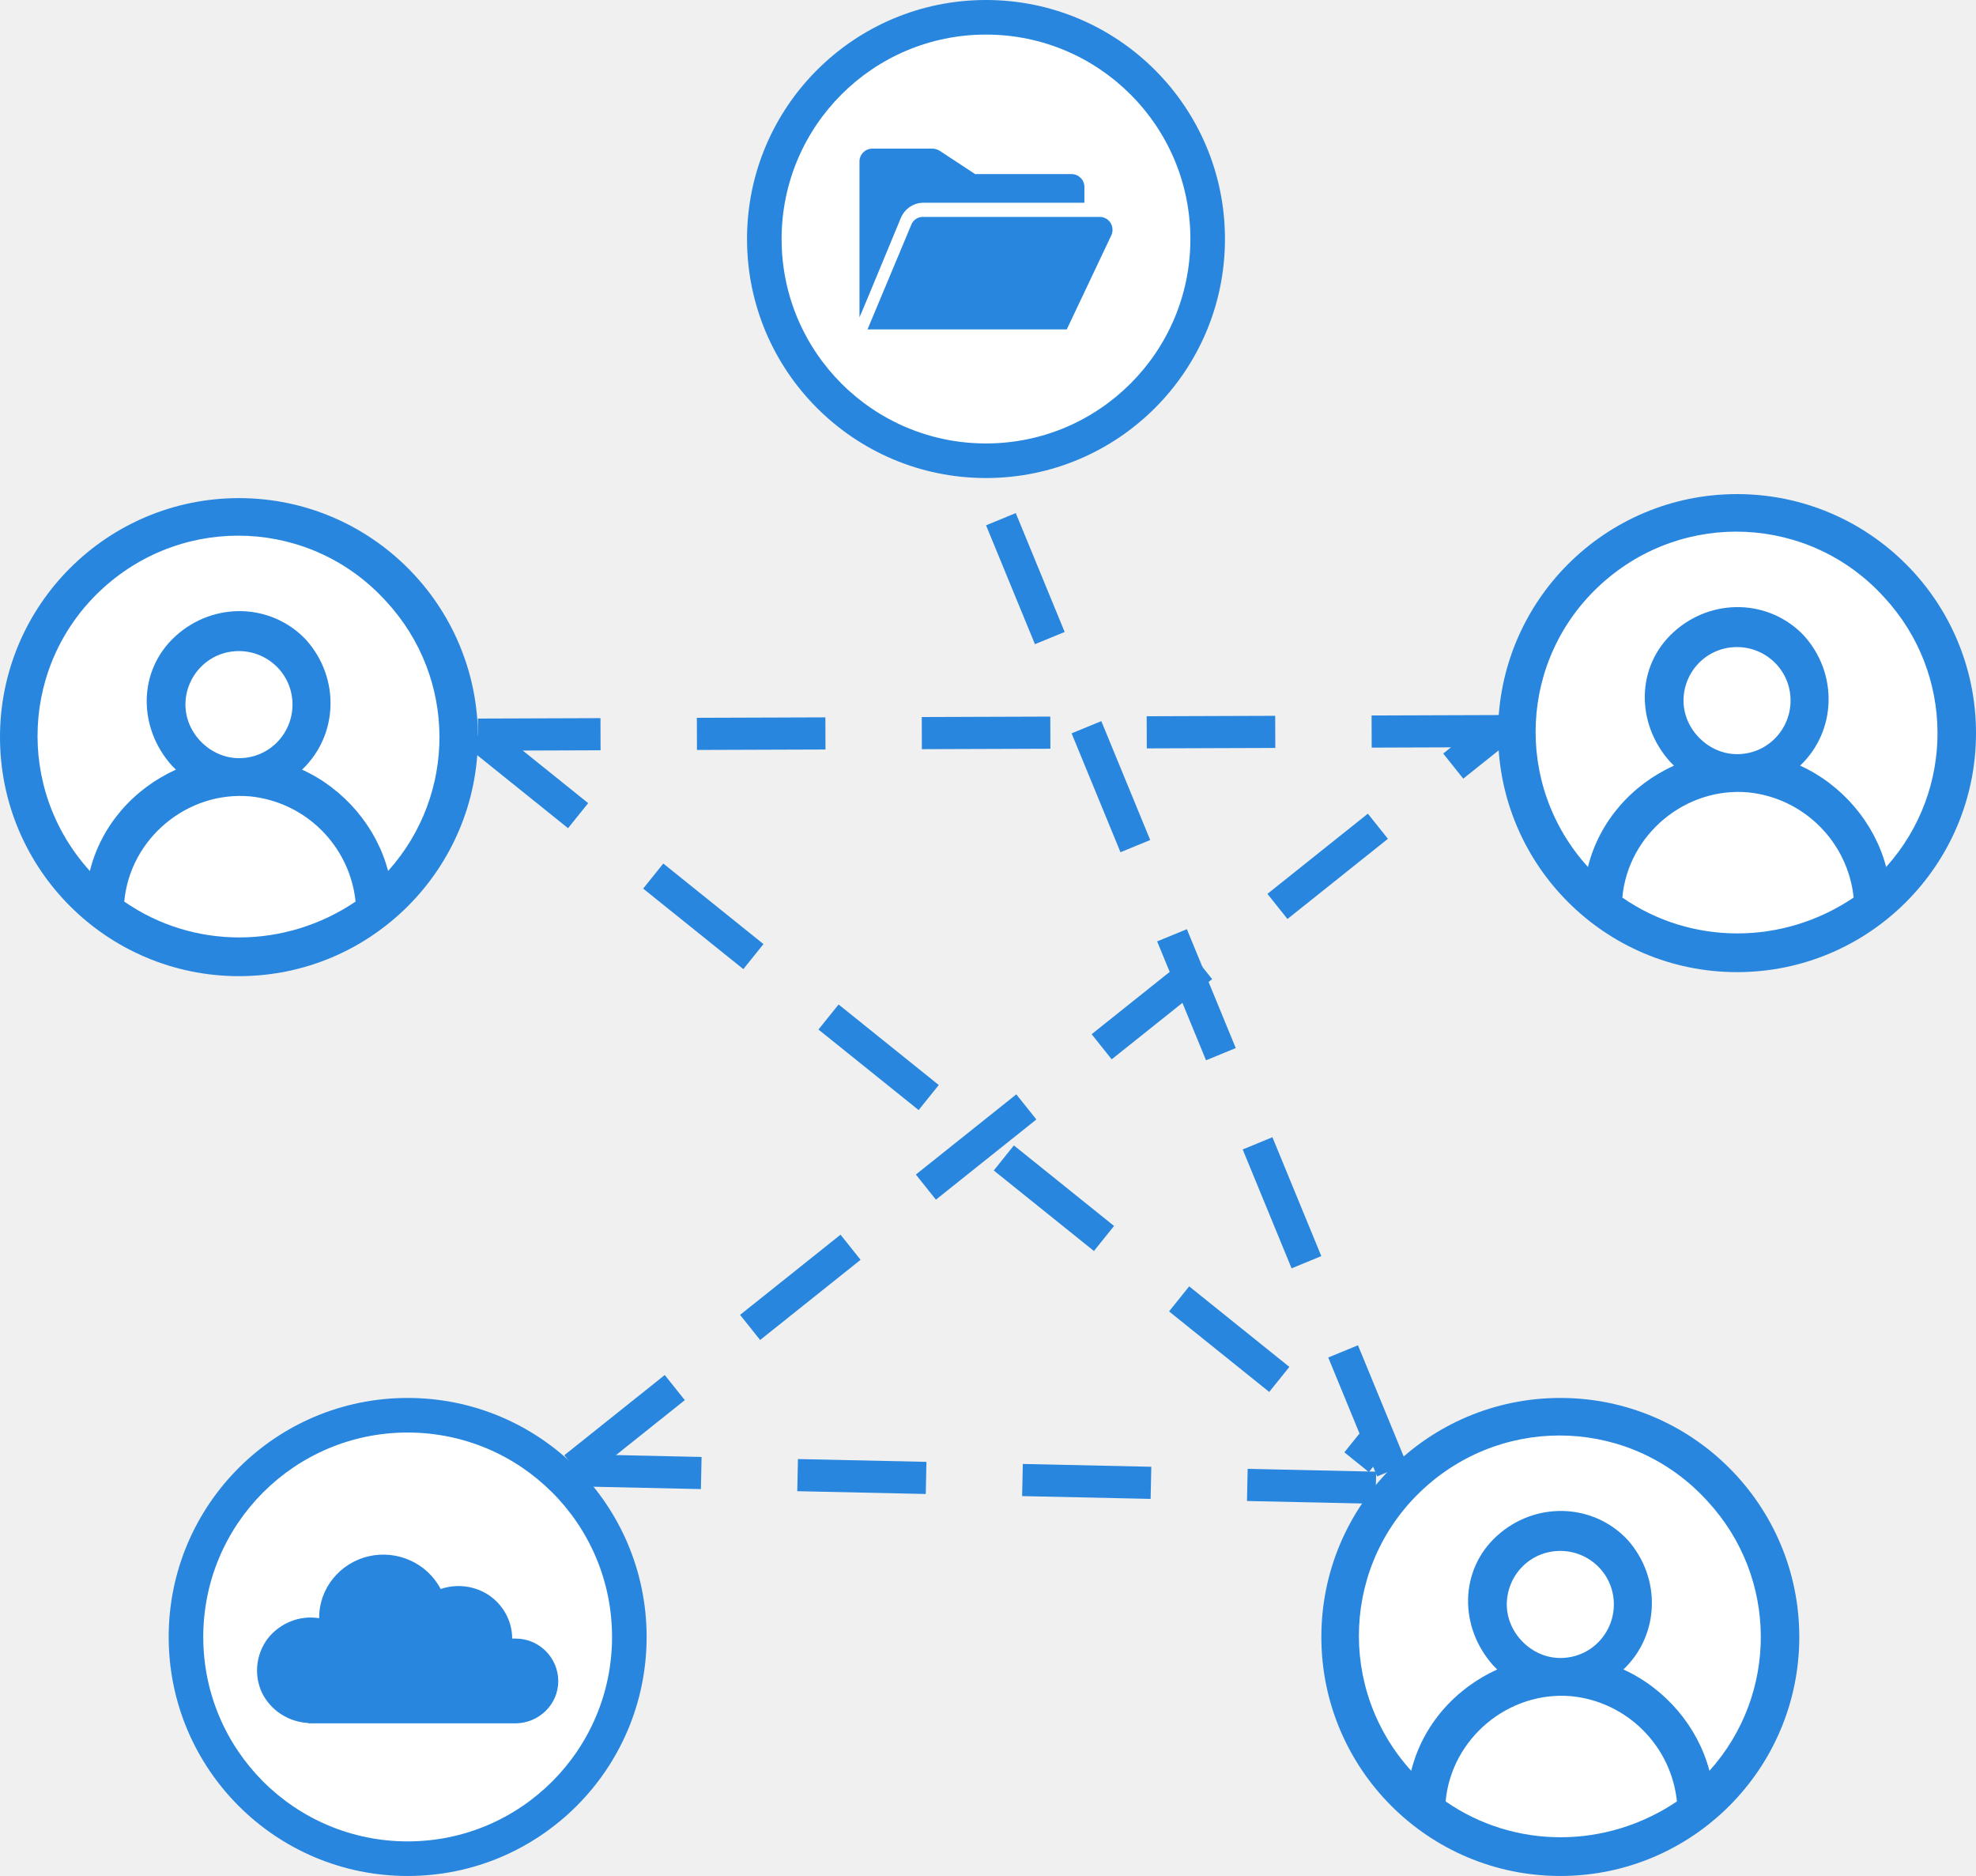
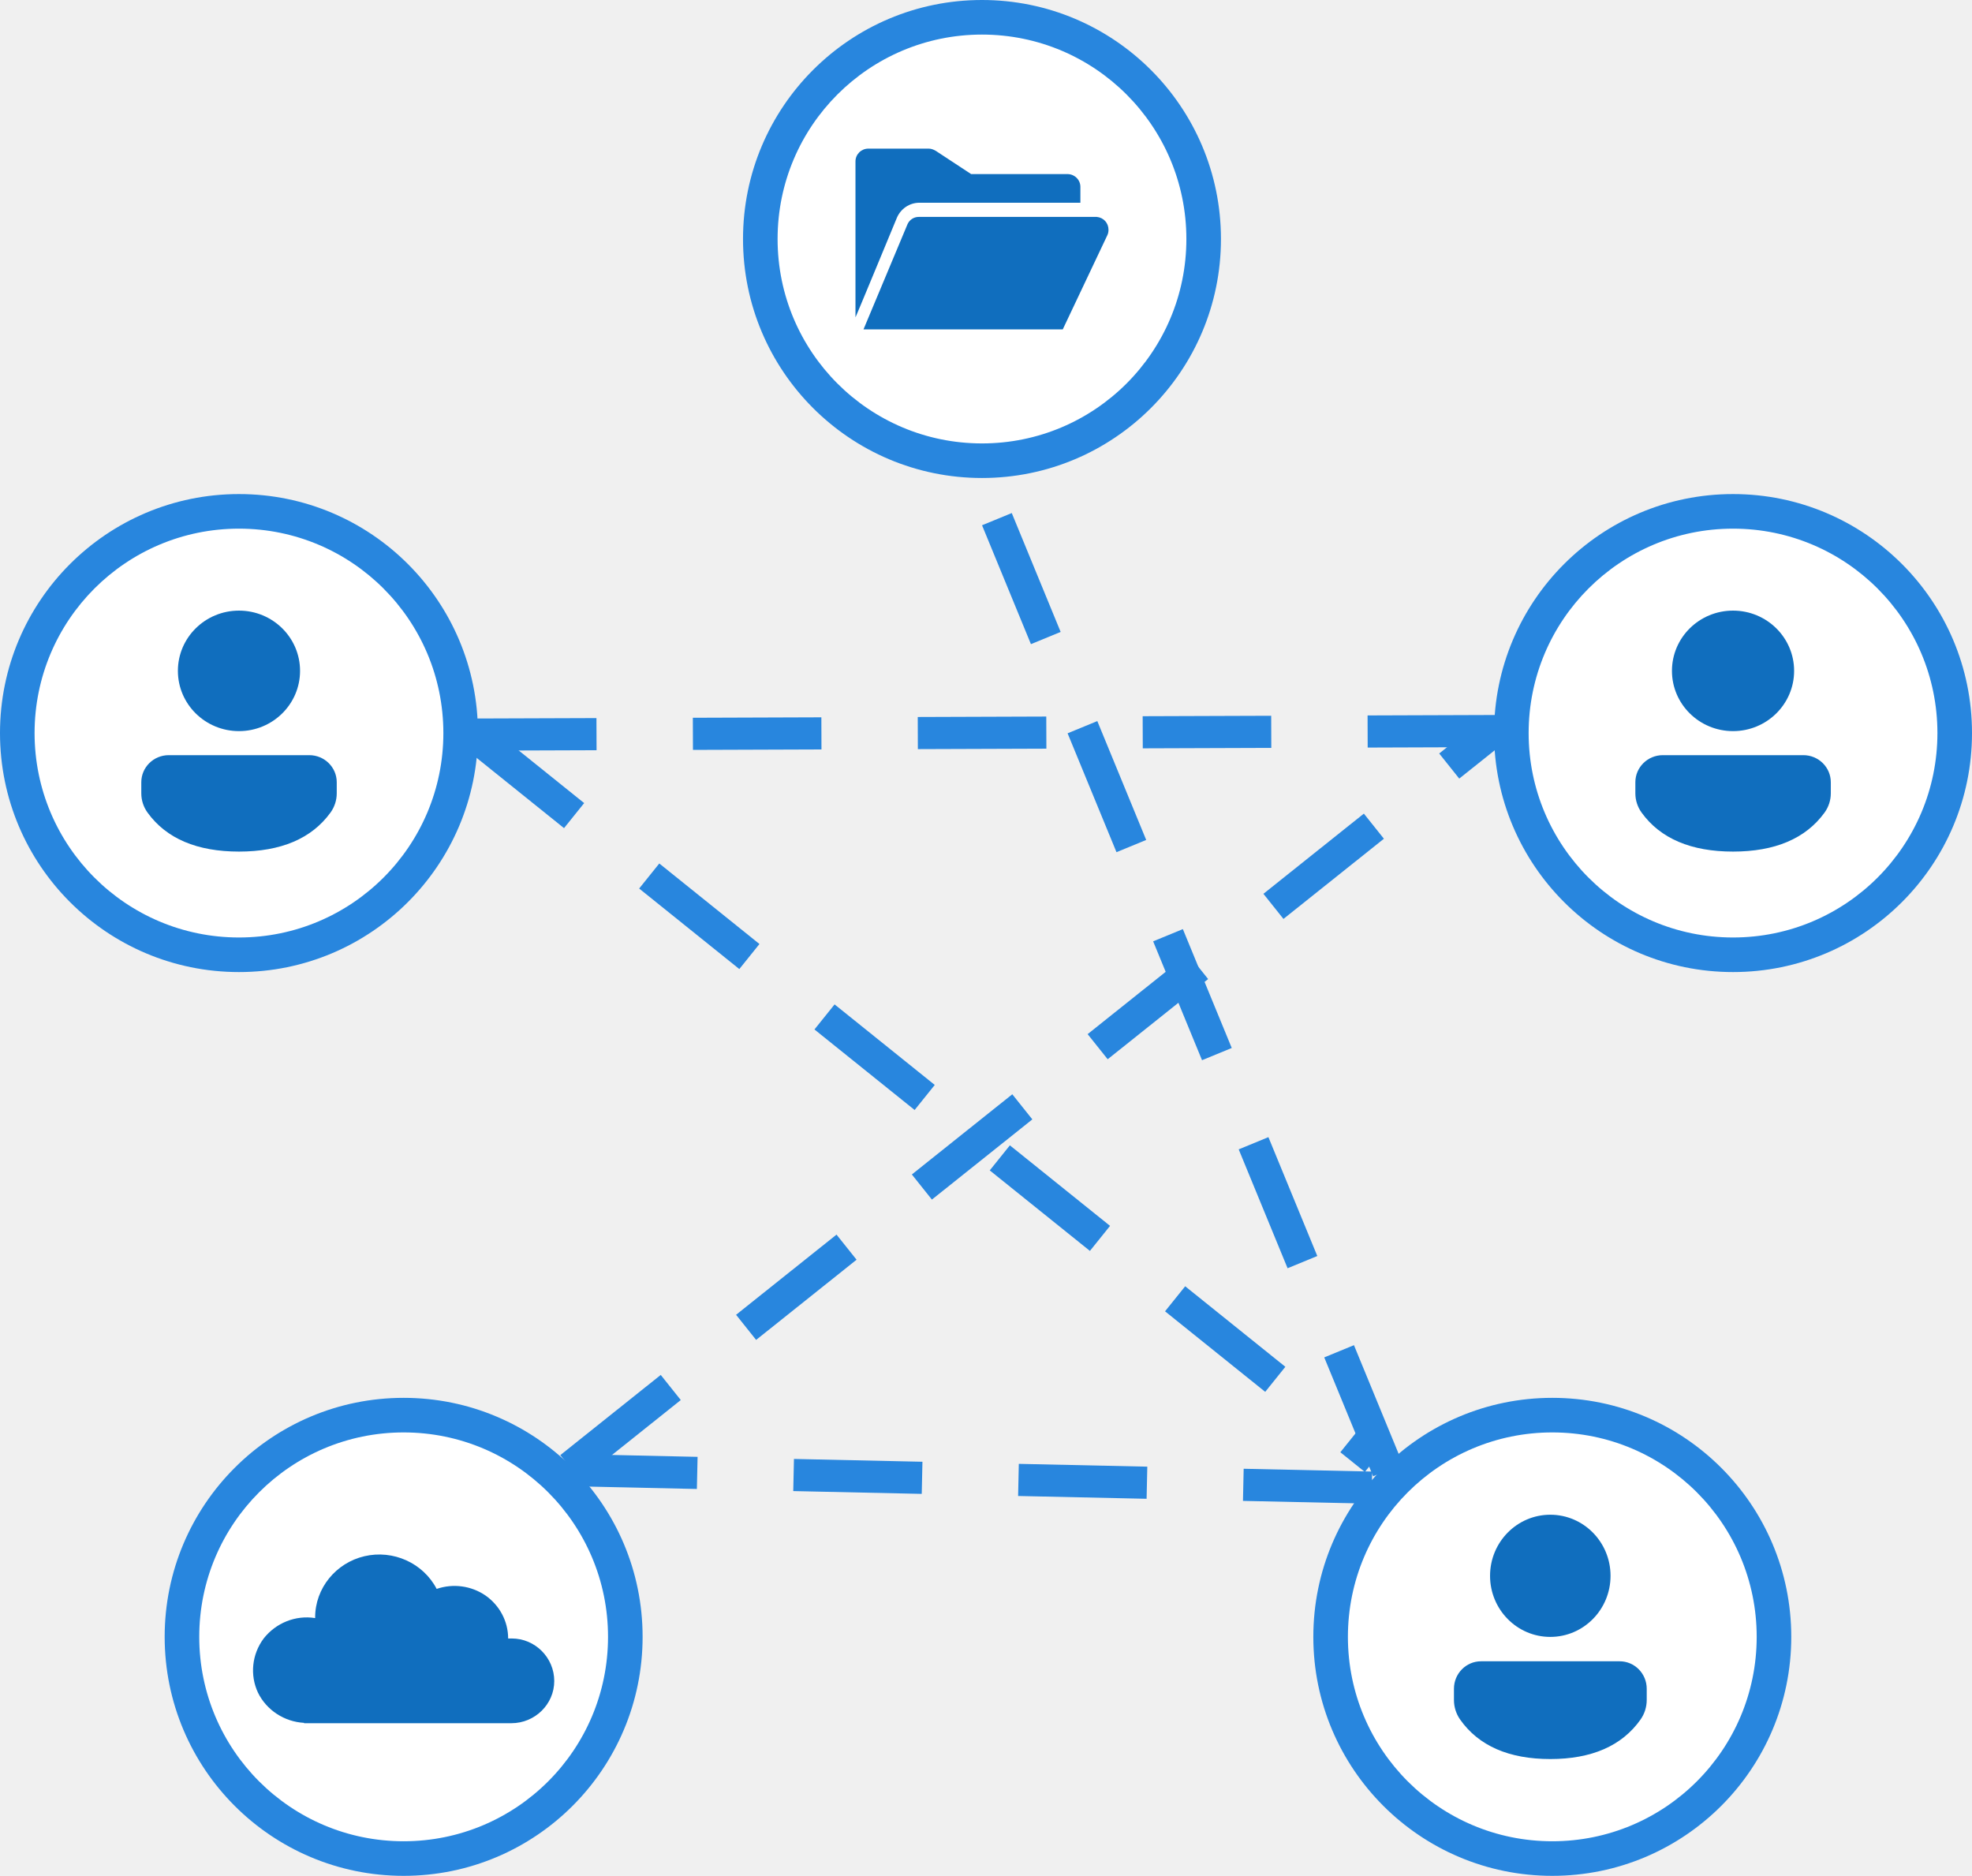
- <svg xmlns="http://www.w3.org/2000/svg" width="125.522mm" height="119.144mm" viewBox="0 0 125.522 119.144" version="1.1" id="svg1">
+ <svg xmlns="http://www.w3.org/2000/svg" width="125.126mm" height="119.01mm" viewBox="0 0 125.126 119.01" version="1.1" id="svg1">
  <defs id="defs1" />
-   <g id="layer1" transform="translate(-44.46985,-81.5155)">
-     <g transform="matrix(0.2551265,0,0,0.2551265,-88.45103,60.34)" id="g18">
-       <path d="m 527,266 c 0,-29.823 24.4,-54 54.5,-54 30.099,0 54.5,24.177 54.5,54 0,29.823 -24.401,54 -54.5,54 -30.1,0 -54.5,-24.177 -54.5,-54 z" fill="#ffffff" fill-rule="evenodd" id="path1" />
-       <path d="m 853,490 c 0,-29.823 24.4,-54 54.5,-54 30.099,0 54.5,24.177 54.5,54 0,29.823 -24.401,54 -54.5,54 -30.1,0 -54.5,-24.177 -54.5,-54 z" fill="#ffffff" fill-rule="evenodd" id="path2" />
-       <path d="m 568,490 c 0,-29.823 24.4,-54 54.5,-54 30.099,0 54.5,24.177 54.5,54 0,29.823 -24.401,54 -54.5,54 -30.1,0 -54.5,-24.177 -54.5,-54 z" fill="#ffffff" fill-rule="evenodd" id="path3" />
-       <path d="m 712,141.5 c 0,-30.1 24.177,-54.5 54,-54.5 29.823,0 54,24.4 54,54.5 0,30.1 -24.177,54.5 -54,54.5 -29.823,0 -54,-24.4 -54,-54.5 z" fill="#ffffff" fill-rule="evenodd" id="path4" />
-       <path d="m 898,266 c 0,-29.823 24.177,-54 54,-54 29.823,0 54,24.177 54,54 0,29.823 -24.177,54 -54,54 -29.823,0 -54,-24.177 -54,-54 z" fill="#ffffff" fill-rule="evenodd" id="path5" />
+   <g id="layer1" transform="translate(-58.7375,-96.8375)">
+     <g transform="matrix(0.2548392,0,0,0.2548392,-74.28854,75.68585)" id="g28">
+       <path d="m 527,265 c 0,-29.823 24.177,-54 54,-54 29.823,0 54,24.177 54,54 0,29.823 -24.177,54 -54,54 -29.823,0 -54,-24.177 -54,-54 z" fill="#ffffff" fill-rule="evenodd" id="path1" />
+       <path d="m 854,491 c 0,-29.823 24.177,-54 54,-54 29.823,0 54,24.177 54,54 0,29.823 -24.177,54 -54,54 -29.823,0 -54,-24.177 -54,-54 z" fill="#ffffff" fill-rule="evenodd" id="path2" />
+       <path d="m 568,491 c 0,-29.823 24.4,-54 54.5,-54 30.099,0 54.5,24.177 54.5,54 0,29.823 -24.401,54 -54.5,54 -30.1,0 -54.5,-24.177 -54.5,-54 z" fill="#ffffff" fill-rule="evenodd" id="path3" />
+       <path d="m 712,142 c 0,-29.823 24.177,-54 54,-54 29.823,0 54,24.177 54,54 0,29.823 -24.177,54 -54,54 -29.823,0 -54,-24.177 -54,-54 z" fill="#ffffff" fill-rule="evenodd" id="path4" />
+       <path d="m 900,265 c 0,-29.823 24.177,-54 54,-54 29.823,0 54,24.177 54,54 0,29.823 -24.177,54 -54,54 -29.823,0 -54,-24.177 -54,-54 z" fill="#ffffff" fill-rule="evenodd" id="path5" />
      <path d="m 563,490.5 c 0,-32.861 26.639,-59.5 59.5,-59.5 32.861,0 59.5,26.639 59.5,59.5 0,32.861 -26.639,59.5 -59.5,59.5 -32.861,0 -59.5,-26.639 -59.5,-59.5 z m 8.609,0 c 0,28.107 22.784,50.891 50.891,50.891 28.107,0 50.891,-22.784 50.891,-50.891 0,-28.107 -22.784,-50.892 -50.891,-50.892 -28.107,0 -50.891,22.785 -50.891,50.892 z" fill="#2886de" fill-rule="evenodd" id="path6" />
-       <path d="m 649.41,490.906 c -0.267,0 -0.623,0 -0.889,0 0,0 0,0 0,0 0,-4.289 -2.136,-8.228 -5.607,-10.678 -3.559,-2.451 -8.098,-3.064 -12.191,-1.663 -3.382,-6.477 -10.857,-9.803 -17.976,-8.14 -7.119,1.663 -12.28,7.965 -12.28,15.229 0,0 0,0.088 0,0.175 -4.894,-0.787 -9.789,1.226 -12.814,5.077 -2.937,3.939 -3.471,9.103 -1.424,13.479 2.135,4.377 6.585,7.265 11.479,7.528 V 512 h 51.613 c 5.874,0 10.679,-4.727 10.679,-10.503 0,-5.777 -4.716,-10.591 -10.59,-10.591 z" fill="#2886de" fill-rule="evenodd" id="path7" />
-       <path d="m 580.5,207 c -32.844,0 -59.5,26.656 -59.5,59.5 0,32.844 26.656,59.5 59.5,59.5 32.844,0 59.5,-26.656 59.5,-59.5 0,-32.844 -26.656,-59.5 -59.5,-59.5 z m -28.56,100.436 c 1.428,-15.708 15.708,-27.608 31.416,-26.18 13.804,1.428 24.752,12.376 26.18,26.18 -17.612,11.9 -40.46,11.9 -57.596,0 z m 15.232,-49.028 c 0,-7.14 5.712,-13.328 13.328,-13.328 7.14,0 13.328,5.712 13.328,13.328 0,7.14 -5.712,13.328 -13.328,13.328 -7.14,0 -13.328,-6.188 -13.328,-13.328 z m 50.456,41.412 c -2.856,-10.948 -10.948,-20.468 -21.42,-25.228 9.044,-8.568 9.52,-22.848 0.952,-32.368 -8.568,-9.044 -22.848,-9.52 -32.368,-0.952 -9.52,8.568 -9.52,22.848 -0.952,32.368 0.476,0.476 0.952,0.952 0.952,0.952 -10.472,4.76 -18.564,13.804 -21.42,25.228 -18.564,-20.468 -17.136,-51.884 3.332,-70.448 20.468,-18.564 51.884,-17.136 70.448,3.332 17.612,19.04 17.612,48.076 0.476,67.116 z" fill="#2886de" fill-rule="evenodd" id="path8" />
-       <path d="m 953.5,206 c -32.844,0 -59.5,26.656 -59.5,59.5 0,32.844 26.656,59.5 59.5,59.5 32.844,0 59.5,-26.656 59.5,-59.5 0,-32.844 -26.656,-59.5 -59.5,-59.5 z m -28.56,100.436 c 1.428,-15.708 15.708,-27.608 31.416,-26.18 13.804,1.428 24.752,12.376 26.18,26.18 -17.612,11.9 -40.46,11.9 -57.596,0 z m 15.232,-49.028 c 0,-7.14 5.712,-13.328 13.328,-13.328 7.14,0 13.328,5.712 13.328,13.328 0,7.14 -5.712,13.328 -13.328,13.328 -7.14,0 -13.328,-6.188 -13.328,-13.328 z m 50.456,41.412 c -2.856,-10.948 -10.948,-20.468 -21.42,-25.228 9.044,-8.568 9.52,-22.848 0.952,-32.368 -8.568,-9.044 -22.848,-9.52 -32.368,-0.952 -9.52,8.568 -9.52,22.848 -0.952,32.368 0.476,0.476 0.952,0.952 0.952,0.952 -10.472,4.76 -18.564,13.804 -21.42,25.228 -18.564,-20.468 -17.136,-51.884 3.332,-70.448 20.468,-18.564 51.884,-17.136 70.448,3.332 17.608,19.04 17.608,48.076 0.476,67.116 z" fill="#2886de" fill-rule="evenodd" id="path9" />
-       <path d="M 707,142.5 C 707,109.639 733.639,83 766.5,83 799.361,83 826,109.639 826,142.5 826,175.361 799.361,202 766.5,202 733.639,202 707,175.361 707,142.5 Z m 8.609,0 c 0,28.107 22.784,50.892 50.891,50.892 28.107,0 50.891,-22.785 50.891,-50.892 0,-28.107 -22.784,-50.892 -50.891,-50.892 -28.107,0 -50.891,22.785 -50.891,50.892 z" fill="#2886de" fill-rule="evenodd" id="path10" />
-       <path d="M 750.92,133.471 H 791 v -3.962 c 0,-1.743 -1.44,-3.169 -3.2,-3.169 h -24 L 755,120.555 C 754.44,120.238 753.88,120 753.24,120 H 738.2 c -1.76,0 -3.2,1.426 -3.2,3.17 v 38.829 c 0,0.159 10.32,-24.803 10.32,-24.803 0.96,-2.219 3.12,-3.725 5.6,-3.725 z" fill="#2886de" fill-rule="evenodd" id="path11" />
-       <path d="m 798,140.2 c 0,-1.68 -1.22,-3.04 -2.928,-3.2 h -44.327 c -1.22,0 -2.277,0.72 -2.765,1.76 L 737,165 h 49.613 l 11.062,-23.36 c 0.244,-0.48 0.325,-0.96 0.325,-1.44 z" fill="#2886de" fill-rule="evenodd" id="path12" />
-       <path d="M 0,0 229.746,183.384" stroke="#2886de" stroke-width="8" stroke-linejoin="round" stroke-miterlimit="10" stroke-dasharray="32, 24" fill="none" fill-rule="evenodd" transform="matrix(1,0,0,-1,664,448.384)" id="path13" />
-       <path d="M 0,0 254.52,0.878" stroke="#2886de" stroke-width="8" stroke-linejoin="round" stroke-miterlimit="10" stroke-dasharray="32, 24" fill="none" fill-rule="evenodd" transform="matrix(-1,0,0,1,894.52,265)" id="path14" />
-       <path d="M 640,266 864.334,446.33" stroke="#2886de" stroke-width="8" stroke-linejoin="round" stroke-miterlimit="10" stroke-dasharray="32, 24" fill="none" fill-rule="evenodd" id="path15" />
-       <path d="M 867.589,449.004 766,202" stroke="#2886de" stroke-width="8" stroke-linejoin="round" stroke-miterlimit="10" stroke-dasharray="32, 24" fill="none" fill-rule="evenodd" id="path16" />
-       <path d="M 863.561,453.352 664,449" stroke="#2886de" stroke-width="8" stroke-linejoin="round" stroke-miterlimit="10" stroke-dasharray="32, 24" fill="none" fill-rule="evenodd" id="path17" />
-       <path d="m 909.5,431 c -32.844,0 -59.5,26.656 -59.5,59.5 0,32.844 26.656,59.5 59.5,59.5 32.844,0 59.5,-26.656 59.5,-59.5 0,-32.844 -26.656,-59.5 -59.5,-59.5 z m -28.56,100.436 c 1.428,-15.708 15.708,-27.608 31.416,-26.18 13.804,1.428 24.752,12.376 26.18,26.18 -17.612,11.9 -40.46,11.9 -57.596,0 z m 15.232,-49.028 c 0,-7.14 5.712,-13.328 13.328,-13.328 7.14,0 13.328,5.712 13.328,13.328 0,7.14 -5.712,13.328 -13.328,13.328 -7.14,0 -13.328,-6.188 -13.328,-13.328 z m 50.456,41.412 c -2.856,-10.948 -10.948,-20.468 -21.42,-25.228 9.044,-8.568 9.52,-22.848 0.952,-32.368 -8.568,-9.044 -22.848,-9.52 -32.368,-0.952 -9.52,8.568 -9.52,22.848 -0.952,32.368 0.476,0.476 0.952,0.952 0.952,0.952 -10.472,4.76 -18.564,13.804 -21.42,25.228 -18.564,-20.468 -17.136,-51.884 3.332,-70.448 20.468,-18.564 51.884,-17.136 70.448,3.332 17.612,19.04 17.612,48.076 0.476,67.116 z" fill="#2886de" fill-rule="evenodd" id="path18" />
+       <path d="m 649.41,490.906 c -0.267,0 -0.623,0 -0.889,0 0,0 0,0 0,0 0,-4.289 -2.136,-8.228 -5.607,-10.678 -3.559,-2.451 -8.098,-3.064 -12.191,-1.663 -3.382,-6.477 -10.857,-9.803 -17.976,-8.14 -7.119,1.663 -12.28,7.965 -12.28,15.229 0,0 0,0.088 0,0.175 -4.894,-0.787 -9.789,1.226 -12.814,5.077 -2.937,3.939 -3.471,9.103 -1.424,13.479 2.135,4.377 6.585,7.265 11.479,7.528 V 512 h 51.613 c 5.874,0 10.679,-4.727 10.679,-10.503 0,-5.777 -4.716,-10.591 -10.59,-10.591 z" fill="#106ebe" fill-rule="evenodd" id="path7" />
+       <path d="M 707,142.5 C 707,109.639 733.639,83 766.5,83 799.361,83 826,109.639 826,142.5 826,175.361 799.361,202 766.5,202 733.639,202 707,175.361 707,142.5 Z m 8.609,0 c 0,28.107 22.784,50.892 50.891,50.892 28.107,0 50.891,-22.785 50.891,-50.892 0,-28.107 -22.784,-50.892 -50.891,-50.892 -28.107,0 -50.891,22.785 -50.891,50.892 z" fill="#2886de" fill-rule="evenodd" id="path8" />
+       <path d="M 750.92,133.471 H 791 v -3.962 c 0,-1.743 -1.44,-3.169 -3.2,-3.169 h -24 L 755,120.555 C 754.44,120.238 753.88,120 753.24,120 H 738.2 c -1.76,0 -3.2,1.426 -3.2,3.17 v 38.829 c 0,0.159 10.32,-24.803 10.32,-24.803 0.96,-2.219 3.12,-3.725 5.6,-3.725 z" fill="#106ebe" fill-rule="evenodd" id="path9" />
+       <path d="m 798,140.2 c 0,-1.68 -1.22,-3.04 -2.928,-3.2 h -44.327 c -1.22,0 -2.277,0.72 -2.765,1.76 L 737,165 h 49.613 l 11.062,-23.36 c 0.244,-0.48 0.325,-0.96 0.325,-1.44 z" fill="#106ebe" fill-rule="evenodd" id="path10" />
+       <path d="M 0,0 229.746,183.384" stroke="#2886de" stroke-width="8" stroke-linejoin="round" stroke-miterlimit="10" stroke-dasharray="32, 24" fill="none" fill-rule="evenodd" transform="matrix(1,0,0,-1,664,448.384)" id="path11" />
+       <path d="M 0,0 254.52,0.878" stroke="#2886de" stroke-width="8" stroke-linejoin="round" stroke-miterlimit="10" stroke-dasharray="32, 24" fill="none" fill-rule="evenodd" transform="matrix(-1,0,0,1,894.52,265)" id="path12" />
+       <path d="M 640,266 864.334,446.33" stroke="#2886de" stroke-width="8" stroke-linejoin="round" stroke-miterlimit="10" stroke-dasharray="32, 24" fill="none" fill-rule="evenodd" id="path13" />
+       <path d="M 867.589,449.004 766,202" stroke="#2886de" stroke-width="8" stroke-linejoin="round" stroke-miterlimit="10" stroke-dasharray="32, 24" fill="none" fill-rule="evenodd" id="path14" />
+       <path d="M 863.561,453.352 664,449" stroke="#2886de" stroke-width="8" stroke-linejoin="round" stroke-miterlimit="10" stroke-dasharray="32, 24" fill="none" fill-rule="evenodd" id="path15" />
+       <path d="m 522,265.5 c 0,-32.861 26.639,-59.5 59.5,-59.5 32.861,0 59.5,26.639 59.5,59.5 0,32.861 -26.639,59.5 -59.5,59.5 -32.861,0 -59.5,-26.639 -59.5,-59.5 z m 8.609,0 c 0,28.107 22.784,50.892 50.891,50.892 28.107,0 50.891,-22.785 50.891,-50.892 0,-28.107 -22.784,-50.891 -50.891,-50.891 -28.107,0 -50.891,22.784 -50.891,50.891 z" fill="#2886de" fill-rule="evenodd" id="path16" />
+       <path d="m 894,265.5 c 0,-32.861 26.639,-59.5 59.5,-59.5 32.861,0 59.5,26.639 59.5,59.5 0,32.861 -26.639,59.5 -59.5,59.5 -32.861,0 -59.5,-26.639 -59.5,-59.5 z m 8.609,0 c 0,28.107 22.784,50.892 50.891,50.892 28.107,0 50.89,-22.785 50.89,-50.892 0,-28.107 -22.783,-50.891 -50.89,-50.891 -28.107,0 -50.891,22.784 -50.891,50.891 z" fill="#2886de" fill-rule="evenodd" id="path17" />
+       <path d="m 849,490.5 c 0,-32.861 26.639,-59.5 59.5,-59.5 32.861,0 59.5,26.639 59.5,59.5 0,32.861 -26.639,59.5 -59.5,59.5 -32.861,0 -59.5,-26.639 -59.5,-59.5 z m 8.609,0 c 0,28.107 22.784,50.891 50.891,50.891 28.107,0 50.891,-22.784 50.891,-50.891 0,-28.107 -22.784,-50.892 -50.891,-50.892 -28.107,0 -50.891,22.785 -50.891,50.892 z" fill="#2886de" fill-rule="evenodd" id="path18" />
+       <g id="g21">
+         <g id="g20">
+           <g id="g19">
+             <path d="m 53.264,42.001 c 3.726,0 6.747,3.02 6.747,6.747 v 2.755 c 0,1.72 -0.538,3.397 -1.538,4.797 -4.638,6.49 -12.211,9.705 -22.471,9.705 -10.263,0 -17.832,-3.216 -22.458,-9.71 -0.996,-1.398 -1.531,-3.071 -1.531,-4.787 v -2.76 c 0,-3.726 3.021,-6.747 6.747,-6.747 z M 36.001,6.015 c 8.284,0 15,6.716 15,15 0,8.284 -6.716,15 -15,15 -8.284,0 -15,-6.716 -15,-15 0,-8.284 6.716,-15 15,-15 z" fill="#106ebe" transform="matrix(1.01389,0,0,1,917,229)" id="path19" />
+           </g>
+         </g>
+       </g>
+       <g id="g24">
+         <g id="g23">
+           <g id="g22">
+             <path d="m 53.264,42.001 c 3.726,0 6.747,3.02 6.747,6.747 v 2.755 c 0,1.72 -0.538,3.397 -1.538,4.797 -4.638,6.49 -12.211,9.705 -22.471,9.705 -10.263,0 -17.832,-3.216 -22.458,-9.71 -0.996,-1.398 -1.531,-3.071 -1.531,-4.787 v -2.76 c 0,-3.726 3.021,-6.747 6.747,-6.747 z M 36.001,6.015 c 8.284,0 15,6.716 15,15 0,8.284 -6.716,15 -15,15 -8.284,0 -15,-6.716 -15,-15 0,-8.284 6.716,-15 15,-15 z" fill="#106ebe" transform="matrix(1.01389,0,0,1,545,229)" id="path21" />
+           </g>
+         </g>
+       </g>
+       <g id="g27">
+         <g id="g26">
+           <g id="g25">
+             <path d="m 53.264,42.001 c 3.726,0 6.747,3.02 6.747,6.747 v 2.755 c 0,1.72 -0.538,3.397 -1.538,4.797 -4.638,6.49 -12.211,9.705 -22.471,9.705 -10.263,0 -17.832,-3.216 -22.458,-9.71 -0.996,-1.398 -1.531,-3.071 -1.531,-4.787 v -2.76 c 0,-3.726 3.021,-6.747 6.747,-6.747 z M 36.001,6.015 c 8.284,0 15,6.716 15,15 0,8.284 -6.716,15 -15,15 -8.284,0 -15,-6.716 -15,-15 0,-8.284 6.716,-15 15,-15 z" fill="#106ebe" transform="matrix(1,0,0,1.01389,872,454)" id="path24" />
+           </g>
+         </g>
+       </g>
    </g>
  </g>
</svg>
